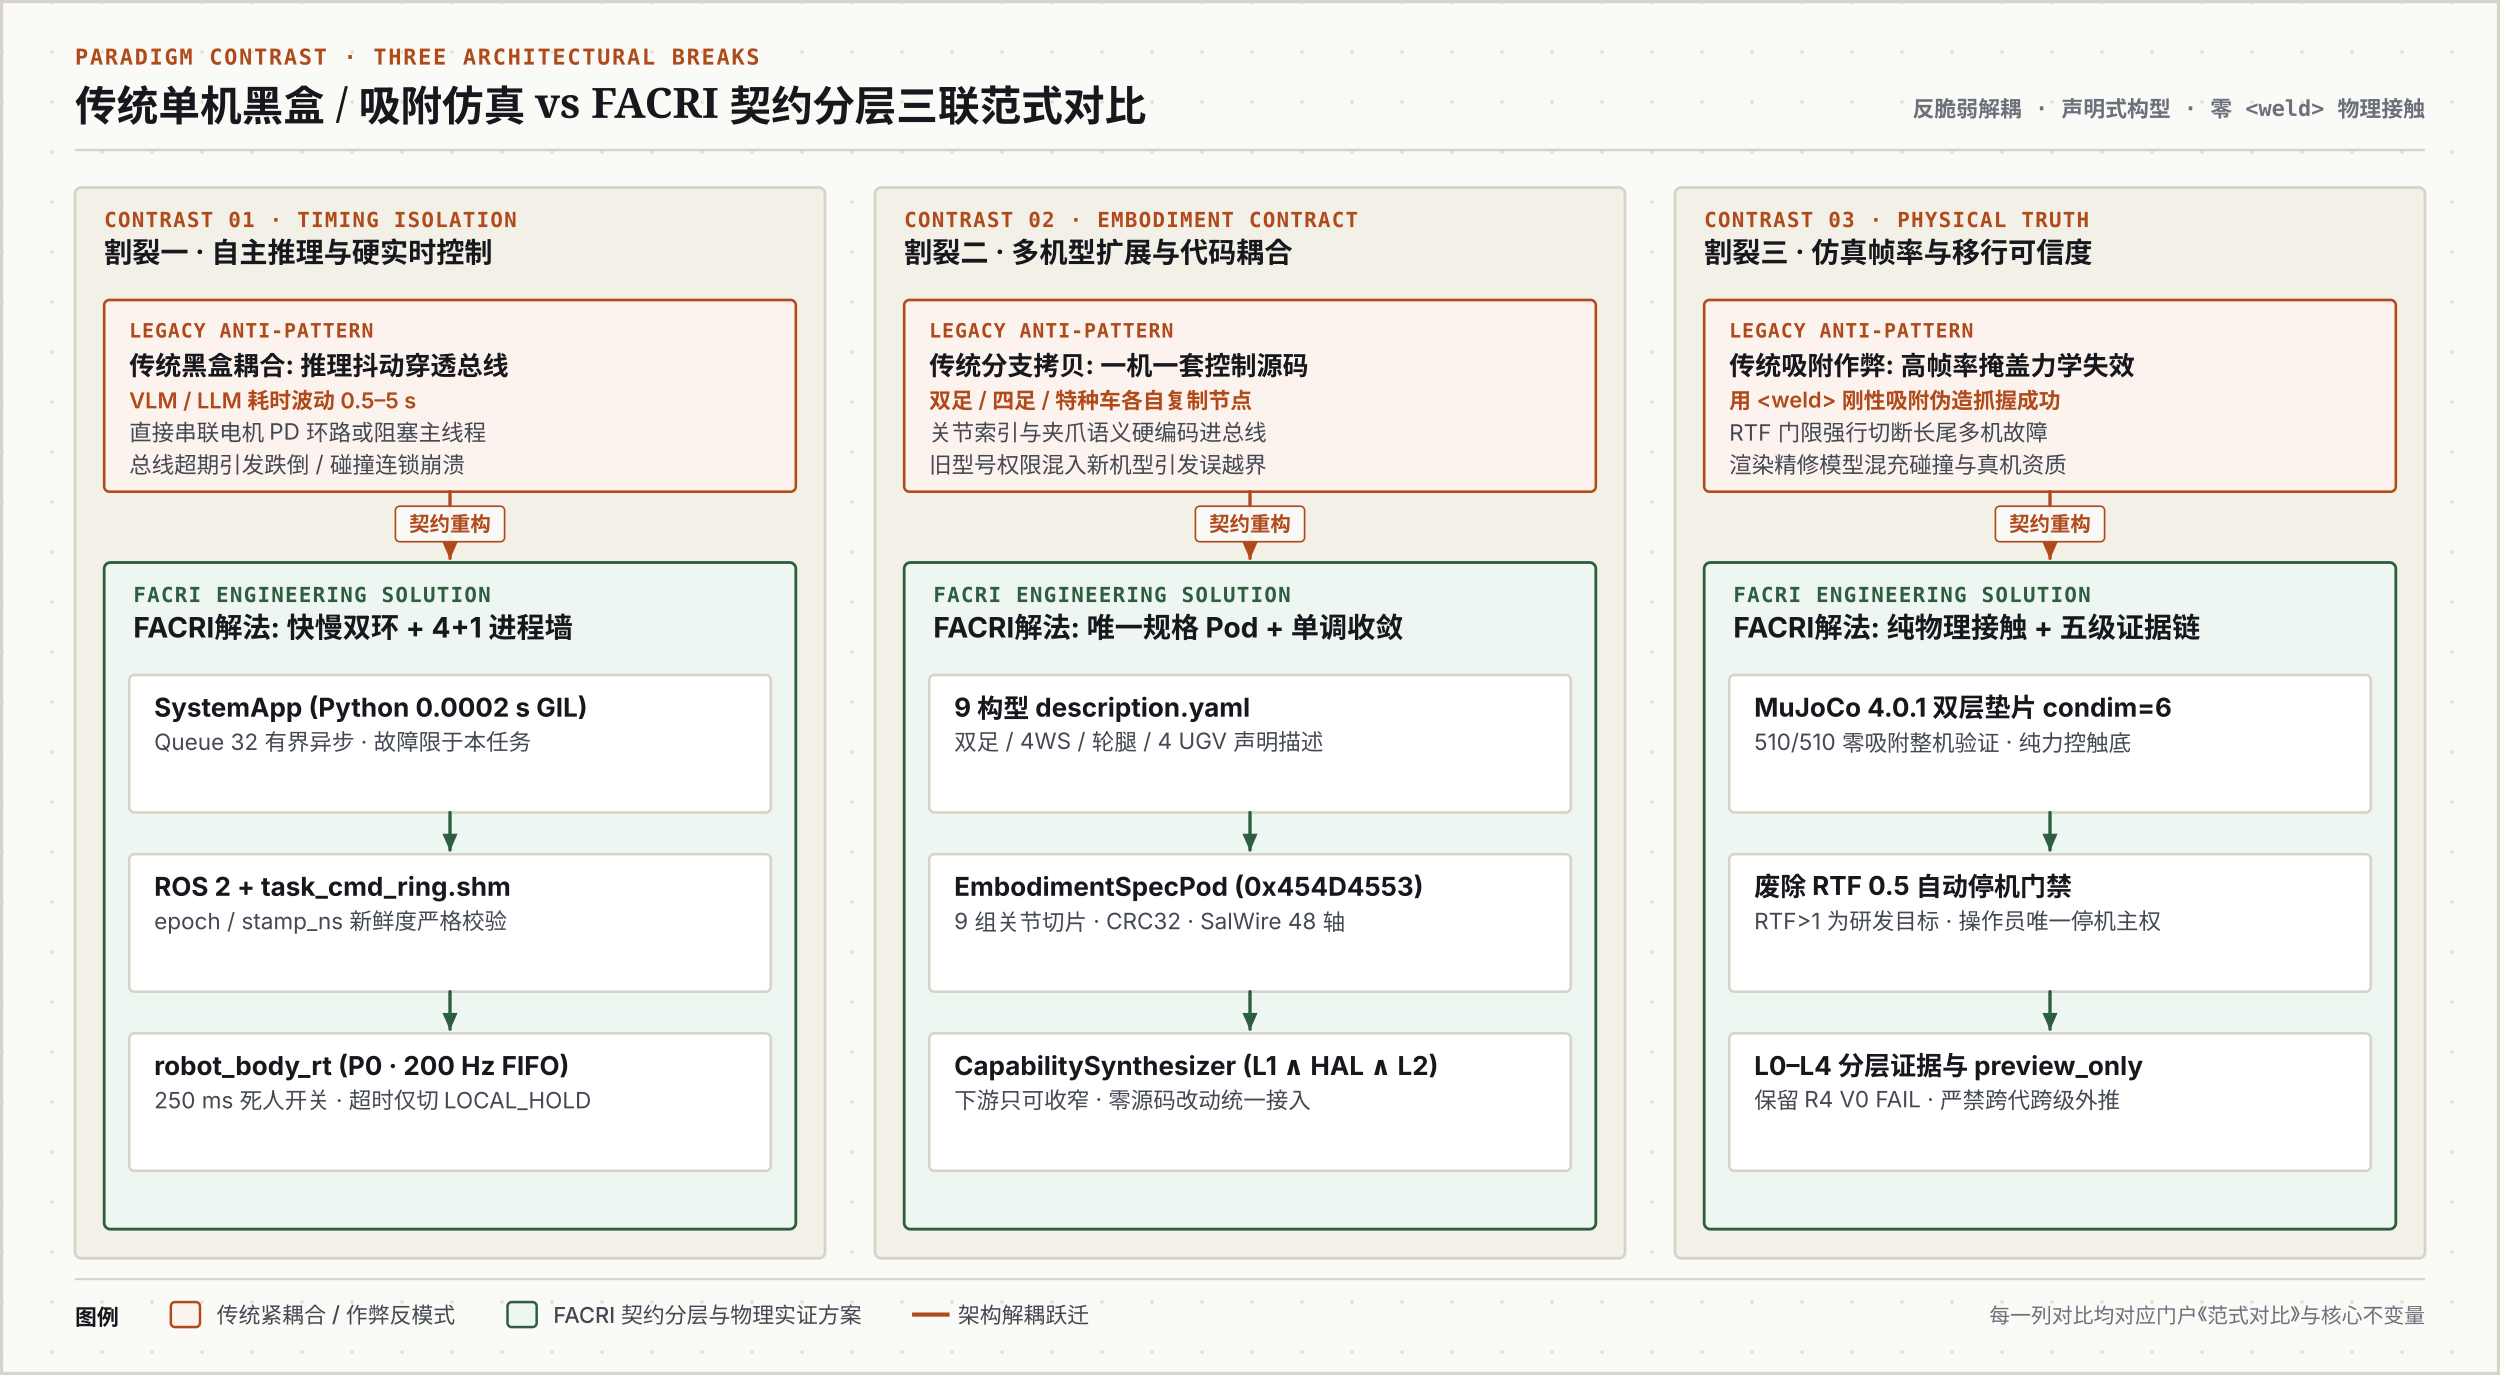
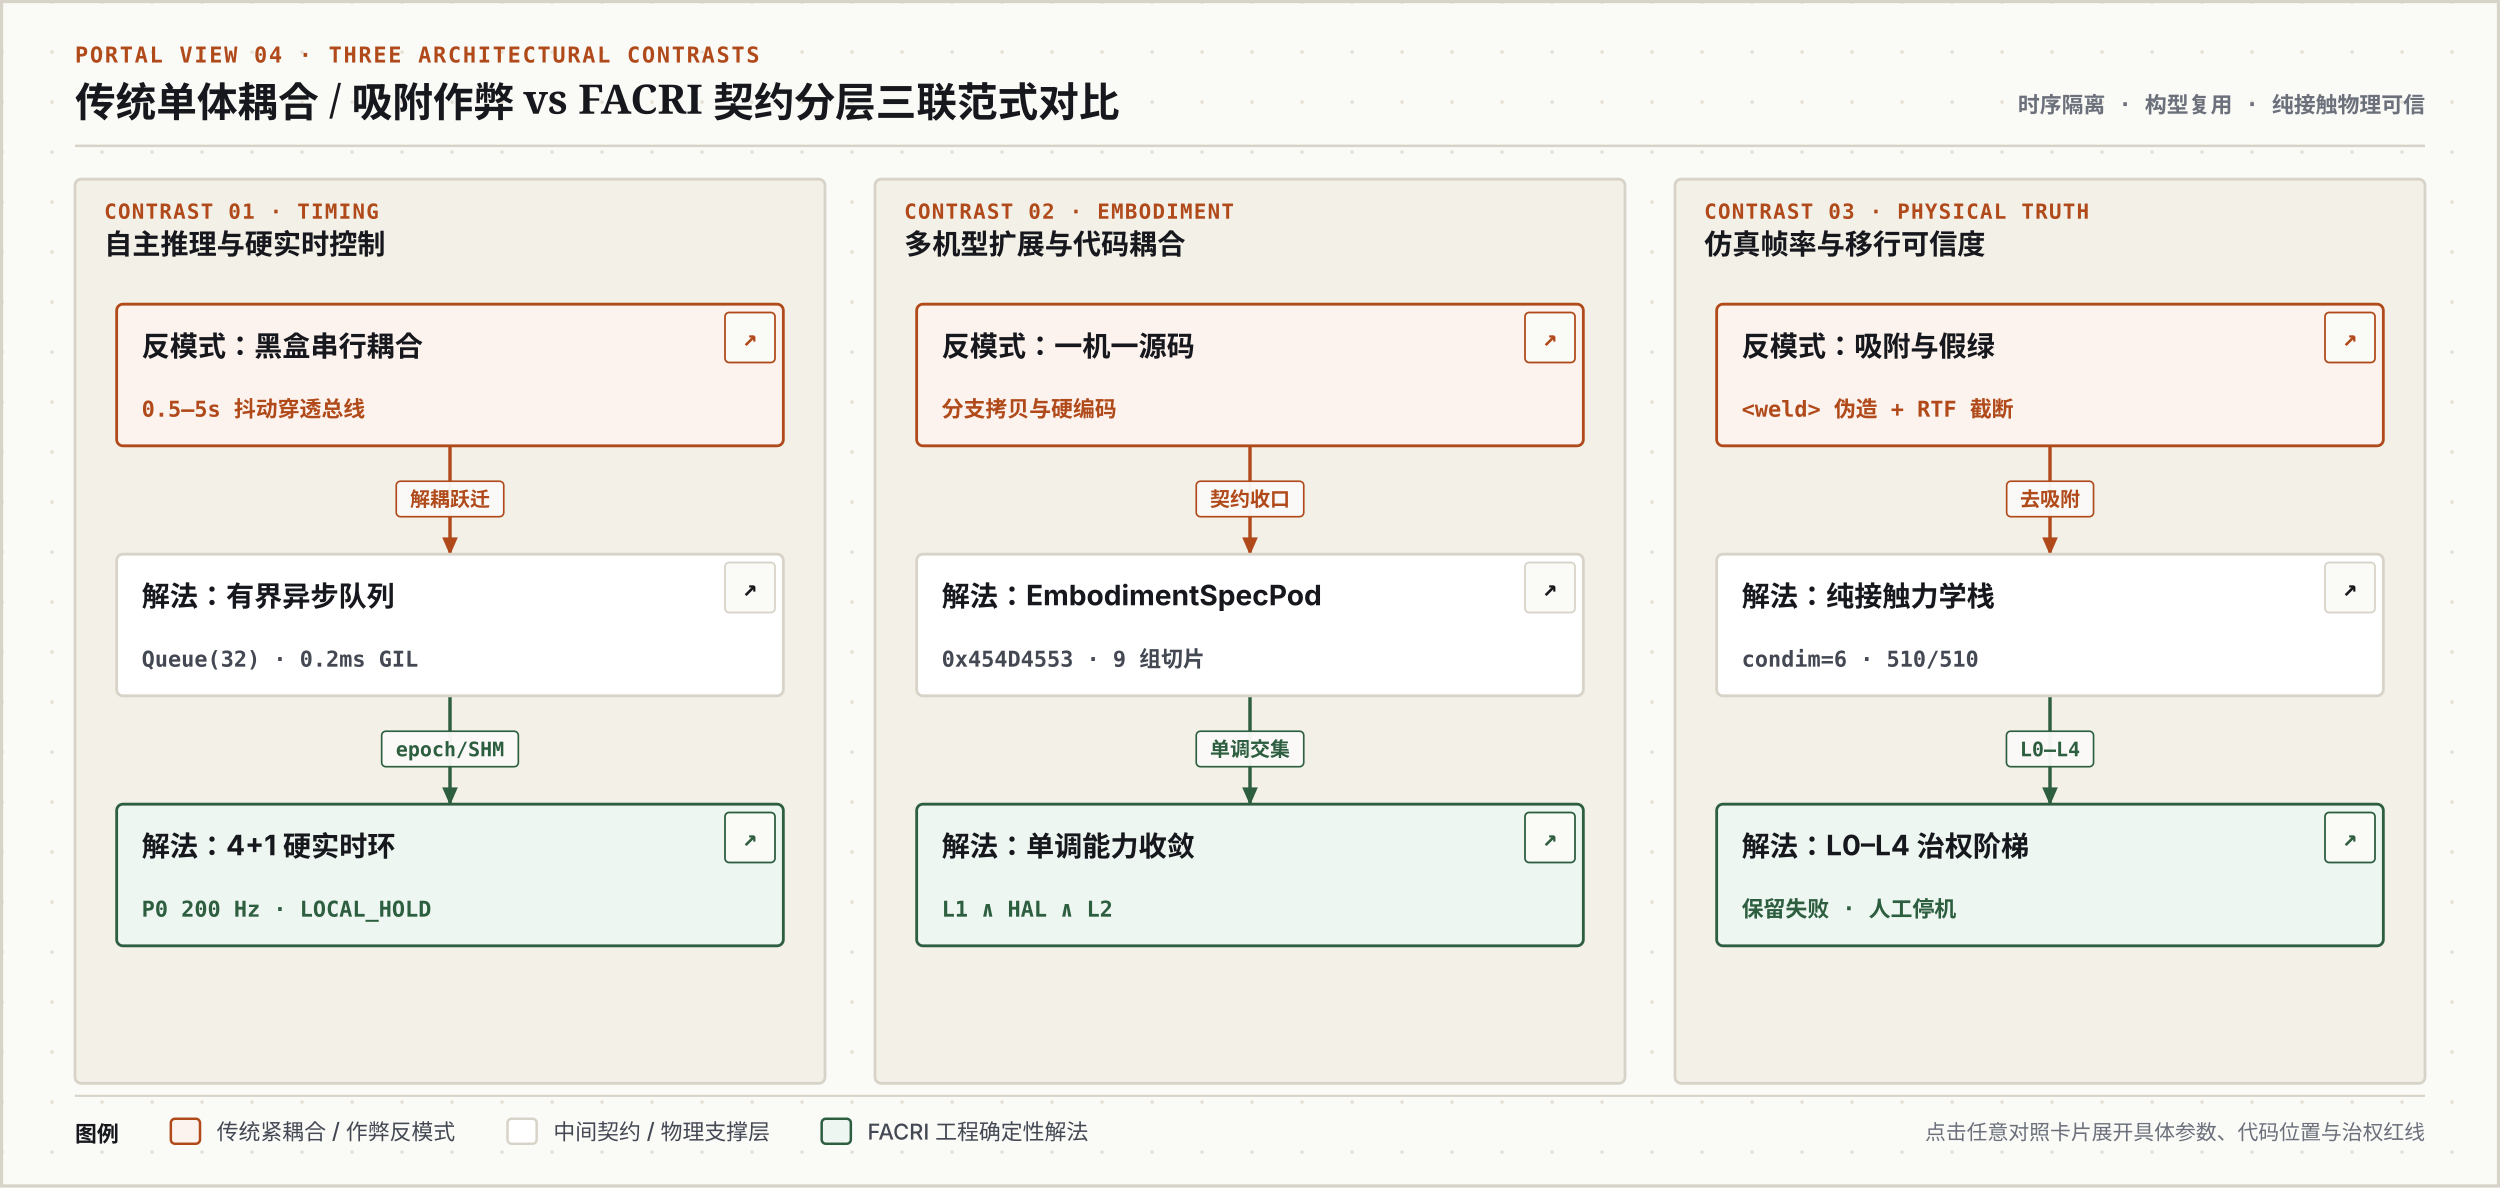
- <svg xmlns="http://www.w3.org/2000/svg" viewBox="0 0 1200 660" width="1200" height="660" role="img" aria-labelledby="diagram-title diagram-desc">
+ <svg xmlns="http://www.w3.org/2000/svg" class="interactive-arch-svg" data-diagram-id="portal-paradigm-contrast" viewBox="0 0 1200 570" width="1200" height="570" role="group" aria-labelledby="portal-paradigm-contrast-title" aria-describedby="portal-paradigm-contrast-desc">
  <defs>
-     <pattern id="dot-grid" width="24" height="24" patternUnits="userSpaceOnUse">
+     <pattern id="portal-paradigm-contrast-dot-grid" width="24" height="24" patternUnits="userSpaceOnUse">
      <circle cx="1" cy="1" r="0.9" fill="#E6E1D6" />
    </pattern>
-     <marker id="arrow-ink" viewBox="0 0 10 10" refX="8.5" refY="5" markerWidth="6.5" markerHeight="6.5" orient="auto-start-reverse">
+     <marker id="portal-paradigm-contrast-arrow-ink" viewBox="0 0 10 10" refX="8.5" refY="5" markerWidth="6.5" markerHeight="6.5" orient="auto-start-reverse">
      <path d="M 1 1.5 L 9 5 L 1 8.5 z" fill="#16181D" />
    </marker>
-     <marker id="arrow-terracotta" viewBox="0 0 10 10" refX="8.5" refY="5" markerWidth="6.5" markerHeight="6.5" orient="auto-start-reverse">
+     <marker id="portal-paradigm-contrast-arrow-terracotta" viewBox="0 0 10 10" refX="8.5" refY="5" markerWidth="6.5" markerHeight="6.5" orient="auto-start-reverse">
      <path d="M 1 1.5 L 9 5 L 1 8.5 z" fill="#B04A1A" />
    </marker>
-     <marker id="arrow-forest" viewBox="0 0 10 10" refX="8.5" refY="5" markerWidth="6.5" markerHeight="6.5" orient="auto-start-reverse">
+     <marker id="portal-paradigm-contrast-arrow-forest" viewBox="0 0 10 10" refX="8.5" refY="5" markerWidth="6.5" markerHeight="6.5" orient="auto-start-reverse">
      <path d="M 1 1.5 L 9 5 L 1 8.5 z" fill="#2C5E3F" />
    </marker>
-     <marker id="arrow-slate" viewBox="0 0 10 10" refX="8.5" refY="5" markerWidth="6.5" markerHeight="6.5" orient="auto-start-reverse">
+     <marker id="portal-paradigm-contrast-arrow-slate" viewBox="0 0 10 10" refX="8.5" refY="5" markerWidth="6.5" markerHeight="6.5" orient="auto-start-reverse">
      <path d="M 1 1.5 L 9 5 L 1 8.5 z" fill="#1E4D8C" />
    </marker>
-     <marker id="arrow-ochre" viewBox="0 0 10 10" refX="8.5" refY="5" markerWidth="6.5" markerHeight="6.5" orient="auto-start-reverse">
+     <marker id="portal-paradigm-contrast-arrow-ochre" viewBox="0 0 10 10" refX="8.5" refY="5" markerWidth="6.5" markerHeight="6.5" orient="auto-start-reverse">
      <path d="M 1 1.5 L 9 5 L 1 8.5 z" fill="#8A5A19" />
    </marker>
-     <marker id="arrow-mute" viewBox="0 0 10 10" refX="8.5" refY="5" markerWidth="6.5" markerHeight="6.5" orient="auto-start-reverse">
+     <marker id="portal-paradigm-contrast-arrow-mute" viewBox="0 0 10 10" refX="8.5" refY="5" markerWidth="6.5" markerHeight="6.5" orient="auto-start-reverse">
      <path d="M 1 1.5 L 9 5 L 1 8.5 z" fill="#8C877C" />
    </marker>
  </defs>
-   <rect x="0" y="0" width="1200" height="660" fill="#FAFAF7" />
-   <rect x="0" y="0" width="1200" height="660" fill="url(#dot-grid)" />
-   <rect x="0.75" y="0.75" width="1198.5" height="658.5" fill="none" stroke="#D8D3C8" stroke-width="1.5" />
-   <rect x="36.0" y="90.0" width="360.0" height="514.0" rx="3.0" fill="#F3F0E8" stroke="#D8D3C8" stroke-width="1.35" />
-   <text x="50.0" y="109.0" font-family="&quot;JetBrains Mono&quot;, monospace" font-size="10.0" font-weight="700" fill="#B04A1A" letter-spacing="0.06em">CONTRAST 01 · TIMING ISOLATION</text>
-   <text x="50.0" y="126.0" font-family="&quot;Inter&quot;, &quot;PingFang SC&quot;, &quot;Noto Sans SC&quot;, sans-serif" font-size="13.5" font-weight="700" fill="#16181D">割裂一 · 自主推理与硬实时控制</text>
-   <rect x="50.0" y="270.0" width="332.0" height="320.0" rx="3.0" fill="#EEF6F1" stroke="#2C5E3F" stroke-width="1.35" />
-   <text x="64.0" y="289.0" font-family="&quot;JetBrains Mono&quot;, monospace" font-size="10.0" font-weight="700" fill="#2C5E3F" letter-spacing="0.06em">FACRI ENGINEERING SOLUTION</text>
-   <text x="64.0" y="306.0" font-family="&quot;Inter&quot;, &quot;PingFang SC&quot;, &quot;Noto Sans SC&quot;, sans-serif" font-size="13.5" font-weight="700" fill="#16181D">FACRI解法: 快慢双环 + 4+1 进程墙</text>
-   <rect x="420.0" y="90.0" width="360.0" height="514.0" rx="3.0" fill="#F3F0E8" stroke="#D8D3C8" stroke-width="1.35" />
-   <text x="434.0" y="109.0" font-family="&quot;JetBrains Mono&quot;, monospace" font-size="10.0" font-weight="700" fill="#B04A1A" letter-spacing="0.06em">CONTRAST 02 · EMBODIMENT CONTRACT</text>
-   <text x="434.0" y="126.0" font-family="&quot;Inter&quot;, &quot;PingFang SC&quot;, &quot;Noto Sans SC&quot;, sans-serif" font-size="13.5" font-weight="700" fill="#16181D">割裂二 · 多机型扩展与代码耦合</text>
-   <rect x="434.0" y="270.0" width="332.0" height="320.0" rx="3.0" fill="#EEF6F1" stroke="#2C5E3F" stroke-width="1.35" />
-   <text x="448.0" y="289.0" font-family="&quot;JetBrains Mono&quot;, monospace" font-size="10.0" font-weight="700" fill="#2C5E3F" letter-spacing="0.06em">FACRI ENGINEERING SOLUTION</text>
-   <text x="448.0" y="306.0" font-family="&quot;Inter&quot;, &quot;PingFang SC&quot;, &quot;Noto Sans SC&quot;, sans-serif" font-size="13.5" font-weight="700" fill="#16181D">FACRI解法: 唯一规格 Pod + 单调收敛</text>
-   <rect x="804.0" y="90.0" width="360.0" height="514.0" rx="3.0" fill="#F3F0E8" stroke="#D8D3C8" stroke-width="1.35" />
-   <text x="818.0" y="109.0" font-family="&quot;JetBrains Mono&quot;, monospace" font-size="10.0" font-weight="700" fill="#B04A1A" letter-spacing="0.06em">CONTRAST 03 · PHYSICAL TRUTH</text>
-   <text x="818.0" y="126.0" font-family="&quot;Inter&quot;, &quot;PingFang SC&quot;, &quot;Noto Sans SC&quot;, sans-serif" font-size="13.5" font-weight="700" fill="#16181D">割裂三 · 仿真帧率与移行可信度</text>
-   <rect x="818.0" y="270.0" width="332.0" height="320.0" rx="3.0" fill="#EEF6F1" stroke="#2C5E3F" stroke-width="1.35" />
-   <text x="832.0" y="289.0" font-family="&quot;JetBrains Mono&quot;, monospace" font-size="10.0" font-weight="700" fill="#2C5E3F" letter-spacing="0.06em">FACRI ENGINEERING SOLUTION</text>
-   <text x="832.0" y="306.0" font-family="&quot;Inter&quot;, &quot;PingFang SC&quot;, &quot;Noto Sans SC&quot;, sans-serif" font-size="13.5" font-weight="700" fill="#16181D">FACRI解法: 纯物理接触 + 五级证据链</text>
-   <rect x="50.0" y="144.0" width="332.0" height="92.0" rx="2.5" fill="#FDF3EE" stroke="#B04A1A" stroke-width="1.25" />
-   <text x="62.0" y="162.0" font-family="&quot;JetBrains Mono&quot;, monospace" font-size="9.5" font-weight="700" fill="#B04A1A" letter-spacing="0.05em">LEGACY ANTI-PATTERN</text>
-   <text x="62.0" y="180.0" font-family="&quot;Inter&quot;, &quot;PingFang SC&quot;, &quot;Noto Sans SC&quot;, sans-serif" font-size="12.5" font-weight="700" fill="#16181D">传统黑盒耦合: 推理抖动穿透总线</text>
-   <text x="62.0" y="196.0" font-family="&quot;Inter&quot;, &quot;PingFang SC&quot;, &quot;Noto Sans SC&quot;, sans-serif" font-size="10.5" font-weight="600" fill="#B04A1A">VLM / LLM 耗时波动 0.5–5 s</text>
-   <text x="62.0" y="211.5" font-family="&quot;Inter&quot;, &quot;PingFang SC&quot;, &quot;Noto Sans SC&quot;, sans-serif" font-size="10.8" font-weight="400" fill="#434853">直接串联电机 PD 环路或阻塞主线程</text>
-   <text x="62.0" y="227.0" font-family="&quot;Inter&quot;, &quot;PingFang SC&quot;, &quot;Noto Sans SC&quot;, sans-serif" font-size="10.8" font-weight="400" fill="#434853">总线超期引发跌倒 / 碰撞连锁崩溃</text>
-   <rect x="62.0" y="324.0" width="308.0" height="66.0" rx="2.5" fill="#FFFFFF" stroke="#D8D3C8" stroke-width="1.25" />
-   <text x="74.0" y="344.0" font-family="&quot;Inter&quot;, &quot;PingFang SC&quot;, &quot;Noto Sans SC&quot;, sans-serif" font-size="12.5" font-weight="700" fill="#16181D">SystemApp (Python 0.0002 s GIL)</text>
-   <text x="74.0" y="360.0" font-family="&quot;Inter&quot;, &quot;PingFang SC&quot;, &quot;Noto Sans SC&quot;, sans-serif" font-size="10.8" font-weight="400" fill="#434853">Queue 32 有界异步 · 故障限于本任务</text>
-   <rect x="62.0" y="410.0" width="308.0" height="66.0" rx="2.5" fill="#FFFFFF" stroke="#D8D3C8" stroke-width="1.25" />
-   <text x="74.0" y="430.0" font-family="&quot;Inter&quot;, &quot;PingFang SC&quot;, &quot;Noto Sans SC&quot;, sans-serif" font-size="12.5" font-weight="700" fill="#16181D">ROS 2 + task_cmd_ring.shm</text>
-   <text x="74.0" y="446.0" font-family="&quot;Inter&quot;, &quot;PingFang SC&quot;, &quot;Noto Sans SC&quot;, sans-serif" font-size="10.8" font-weight="400" fill="#434853">epoch / stamp_ns 新鲜度严格校验</text>
-   <rect x="62.0" y="496.0" width="308.0" height="66.0" rx="2.5" fill="#FFFFFF" stroke="#D8D3C8" stroke-width="1.25" />
-   <text x="74.0" y="516.0" font-family="&quot;Inter&quot;, &quot;PingFang SC&quot;, &quot;Noto Sans SC&quot;, sans-serif" font-size="12.5" font-weight="700" fill="#16181D">robot_body_rt (P0 · 200 Hz FIFO)</text>
-   <text x="74.0" y="532.0" font-family="&quot;Inter&quot;, &quot;PingFang SC&quot;, &quot;Noto Sans SC&quot;, sans-serif" font-size="10.8" font-weight="400" fill="#434853">250 ms 死人开关 · 超时仅切 LOCAL_HOLD</text>
-   <rect x="434.0" y="144.0" width="332.0" height="92.0" rx="2.5" fill="#FDF3EE" stroke="#B04A1A" stroke-width="1.25" />
-   <text x="446.0" y="162.0" font-family="&quot;JetBrains Mono&quot;, monospace" font-size="9.5" font-weight="700" fill="#B04A1A" letter-spacing="0.05em">LEGACY ANTI-PATTERN</text>
-   <text x="446.0" y="180.0" font-family="&quot;Inter&quot;, &quot;PingFang SC&quot;, &quot;Noto Sans SC&quot;, sans-serif" font-size="12.5" font-weight="700" fill="#16181D">传统分支拷贝: 一机一套控制源码</text>
-   <text x="446.0" y="196.0" font-family="&quot;Inter&quot;, &quot;PingFang SC&quot;, &quot;Noto Sans SC&quot;, sans-serif" font-size="10.5" font-weight="600" fill="#B04A1A">双足 / 四足 / 特种车各自复制节点</text>
-   <text x="446.0" y="211.5" font-family="&quot;Inter&quot;, &quot;PingFang SC&quot;, &quot;Noto Sans SC&quot;, sans-serif" font-size="10.8" font-weight="400" fill="#434853">关节索引与夹爪语义硬编码进总线</text>
-   <text x="446.0" y="227.0" font-family="&quot;Inter&quot;, &quot;PingFang SC&quot;, &quot;Noto Sans SC&quot;, sans-serif" font-size="10.8" font-weight="400" fill="#434853">旧型号权限混入新机型引发误越界</text>
-   <rect x="446.0" y="324.0" width="308.0" height="66.0" rx="2.5" fill="#FFFFFF" stroke="#D8D3C8" stroke-width="1.25" />
-   <text x="458.0" y="344.0" font-family="&quot;Inter&quot;, &quot;PingFang SC&quot;, &quot;Noto Sans SC&quot;, sans-serif" font-size="12.5" font-weight="700" fill="#16181D">9 构型 description.yaml</text>
-   <text x="458.0" y="360.0" font-family="&quot;Inter&quot;, &quot;PingFang SC&quot;, &quot;Noto Sans SC&quot;, sans-serif" font-size="10.8" font-weight="400" fill="#434853">双足 / 4WS / 轮腿 / 4 UGV 声明描述</text>
-   <rect x="446.0" y="410.0" width="308.0" height="66.0" rx="2.5" fill="#FFFFFF" stroke="#D8D3C8" stroke-width="1.25" />
-   <text x="458.0" y="430.0" font-family="&quot;Inter&quot;, &quot;PingFang SC&quot;, &quot;Noto Sans SC&quot;, sans-serif" font-size="12.5" font-weight="700" fill="#16181D">EmbodimentSpecPod (0x454D4553)</text>
-   <text x="458.0" y="446.0" font-family="&quot;Inter&quot;, &quot;PingFang SC&quot;, &quot;Noto Sans SC&quot;, sans-serif" font-size="10.8" font-weight="400" fill="#434853">9 组关节切片 · CRC32 · SalWire 48 轴</text>
-   <rect x="446.0" y="496.0" width="308.0" height="66.0" rx="2.5" fill="#FFFFFF" stroke="#D8D3C8" stroke-width="1.25" />
-   <text x="458.0" y="516.0" font-family="&quot;Inter&quot;, &quot;PingFang SC&quot;, &quot;Noto Sans SC&quot;, sans-serif" font-size="12.5" font-weight="700" fill="#16181D">CapabilitySynthesizer (L1 ∧ HAL ∧ L2)</text>
-   <text x="458.0" y="532.0" font-family="&quot;Inter&quot;, &quot;PingFang SC&quot;, &quot;Noto Sans SC&quot;, sans-serif" font-size="10.8" font-weight="400" fill="#434853">下游只可收窄 · 零源码改动统一接入</text>
-   <rect x="818.0" y="144.0" width="332.0" height="92.0" rx="2.5" fill="#FDF3EE" stroke="#B04A1A" stroke-width="1.25" />
-   <text x="830.0" y="162.0" font-family="&quot;JetBrains Mono&quot;, monospace" font-size="9.5" font-weight="700" fill="#B04A1A" letter-spacing="0.05em">LEGACY ANTI-PATTERN</text>
-   <text x="830.0" y="180.0" font-family="&quot;Inter&quot;, &quot;PingFang SC&quot;, &quot;Noto Sans SC&quot;, sans-serif" font-size="12.5" font-weight="700" fill="#16181D">传统吸附作弊: 高帧率掩盖力学失效</text>
-   <text x="830.0" y="196.0" font-family="&quot;Inter&quot;, &quot;PingFang SC&quot;, &quot;Noto Sans SC&quot;, sans-serif" font-size="10.5" font-weight="600" fill="#B04A1A">用 &lt;weld&gt; 刚性吸附伪造抓握成功</text>
-   <text x="830.0" y="211.5" font-family="&quot;Inter&quot;, &quot;PingFang SC&quot;, &quot;Noto Sans SC&quot;, sans-serif" font-size="10.8" font-weight="400" fill="#434853">RTF 门限强行切断长尾多机故障</text>
-   <text x="830.0" y="227.0" font-family="&quot;Inter&quot;, &quot;PingFang SC&quot;, &quot;Noto Sans SC&quot;, sans-serif" font-size="10.8" font-weight="400" fill="#434853">渲染精修模型混充碰撞与真机资质</text>
-   <rect x="830.0" y="324.0" width="308.0" height="66.0" rx="2.5" fill="#FFFFFF" stroke="#D8D3C8" stroke-width="1.25" />
-   <text x="842.0" y="344.0" font-family="&quot;Inter&quot;, &quot;PingFang SC&quot;, &quot;Noto Sans SC&quot;, sans-serif" font-size="12.5" font-weight="700" fill="#16181D">MuJoCo 4.0.1 双层垫片 condim=6</text>
-   <text x="842.0" y="360.0" font-family="&quot;Inter&quot;, &quot;PingFang SC&quot;, &quot;Noto Sans SC&quot;, sans-serif" font-size="10.8" font-weight="400" fill="#434853">510/510 零吸附整机验证 · 纯力控触底</text>
-   <rect x="830.0" y="410.0" width="308.0" height="66.0" rx="2.5" fill="#FFFFFF" stroke="#D8D3C8" stroke-width="1.25" />
-   <text x="842.0" y="430.0" font-family="&quot;Inter&quot;, &quot;PingFang SC&quot;, &quot;Noto Sans SC&quot;, sans-serif" font-size="12.5" font-weight="700" fill="#16181D">废除 RTF 0.5 自动停机门禁</text>
-   <text x="842.0" y="446.0" font-family="&quot;Inter&quot;, &quot;PingFang SC&quot;, &quot;Noto Sans SC&quot;, sans-serif" font-size="10.8" font-weight="400" fill="#434853">RTF&gt;1 为研发目标 · 操作员唯一停机主权</text>
-   <rect x="830.0" y="496.0" width="308.0" height="66.0" rx="2.5" fill="#FFFFFF" stroke="#D8D3C8" stroke-width="1.25" />
-   <text x="842.0" y="516.0" font-family="&quot;Inter&quot;, &quot;PingFang SC&quot;, &quot;Noto Sans SC&quot;, sans-serif" font-size="12.5" font-weight="700" fill="#16181D">L0–L4 分层证据与 preview_only</text>
-   <text x="842.0" y="532.0" font-family="&quot;Inter&quot;, &quot;PingFang SC&quot;, &quot;Noto Sans SC&quot;, sans-serif" font-size="10.8" font-weight="400" fill="#434853">保留 R4 V0 FAIL · 严禁跨代跨级外推</text>
-   <path d="M 216.0 236.0 L 216.0 268.0" fill="none" stroke="#B04A1A" stroke-width="1.60" stroke-linejoin="round" stroke-linecap="round" marker-end="url(#arrow-terracotta)" />
-   <path d="M 216.0 390.0 L 216.0 408.0" fill="none" stroke="#2C5E3F" stroke-width="1.60" stroke-linejoin="round" stroke-linecap="round" marker-end="url(#arrow-forest)" />
-   <path d="M 216.0 476.0 L 216.0 494.0" fill="none" stroke="#2C5E3F" stroke-width="1.60" stroke-linejoin="round" stroke-linecap="round" marker-end="url(#arrow-forest)" />
-   <path d="M 600.0 236.0 L 600.0 268.0" fill="none" stroke="#B04A1A" stroke-width="1.60" stroke-linejoin="round" stroke-linecap="round" marker-end="url(#arrow-terracotta)" />
-   <path d="M 600.0 390.0 L 600.0 408.0" fill="none" stroke="#2C5E3F" stroke-width="1.60" stroke-linejoin="round" stroke-linecap="round" marker-end="url(#arrow-forest)" />
-   <path d="M 600.0 476.0 L 600.0 494.0" fill="none" stroke="#2C5E3F" stroke-width="1.60" stroke-linejoin="round" stroke-linecap="round" marker-end="url(#arrow-forest)" />
-   <path d="M 984.0 236.0 L 984.0 268.0" fill="none" stroke="#B04A1A" stroke-width="1.60" stroke-linejoin="round" stroke-linecap="round" marker-end="url(#arrow-terracotta)" />
-   <path d="M 984.0 390.0 L 984.0 408.0" fill="none" stroke="#2C5E3F" stroke-width="1.60" stroke-linejoin="round" stroke-linecap="round" marker-end="url(#arrow-forest)" />
-   <path d="M 984.0 476.0 L 984.0 494.0" fill="none" stroke="#2C5E3F" stroke-width="1.60" stroke-linejoin="round" stroke-linecap="round" marker-end="url(#arrow-forest)" />
-   <rect x="189.8" y="243.0" width="52.4" height="17.0" rx="2.0" fill="#FAFAF7" stroke="#B04A1A" stroke-width="0.80" fill-opacity="0.95" />
-   <text x="216.0" y="255.0" font-family="&quot;JetBrains Mono&quot;, monospace" font-size="9.8" font-weight="600" fill="#B04A1A" text-anchor="middle">契约重构</text>
-   <rect x="573.8" y="243.0" width="52.4" height="17.0" rx="2.0" fill="#FAFAF7" stroke="#B04A1A" stroke-width="0.80" fill-opacity="0.95" />
-   <text x="600.0" y="255.0" font-family="&quot;JetBrains Mono&quot;, monospace" font-size="9.8" font-weight="600" fill="#B04A1A" text-anchor="middle">契约重构</text>
-   <rect x="957.8" y="243.0" width="52.4" height="17.0" rx="2.0" fill="#FAFAF7" stroke="#B04A1A" stroke-width="0.80" fill-opacity="0.95" />
-   <text x="984.0" y="255.0" font-family="&quot;JetBrains Mono&quot;, monospace" font-size="9.8" font-weight="600" fill="#B04A1A" text-anchor="middle">契约重构</text>
-   <line x1="36.0" y1="614.0" x2="1164.0" y2="614.0" stroke="#D8D3C8" stroke-width="1.00" />
-   <text x="36.0" y="636.0" font-family="&quot;JetBrains Mono&quot;, monospace" font-size="10.5" font-weight="700" fill="#16181D">图例</text>
-   <rect x="82.0" y="625.0" width="14.0" height="12.0" rx="2.0" fill="#FDF3EE" stroke="#B04A1A" stroke-width="1.20" />
-   <text x="104.0" y="635.0" font-family="&quot;Inter&quot;, &quot;PingFang SC&quot;, &quot;Noto Sans SC&quot;, sans-serif" font-size="10.5" font-weight="500" fill="#434853">传统紧耦合 / 作弊反模式</text>
-   <rect x="243.6" y="625.0" width="14.0" height="12.0" rx="2.0" fill="#EEF6F1" stroke="#2C5E3F" stroke-width="1.20" />
-   <text x="265.6" y="635.0" font-family="&quot;Inter&quot;, &quot;PingFang SC&quot;, &quot;Noto Sans SC&quot;, sans-serif" font-size="10.5" font-weight="500" fill="#434853">FACRI 契约分层与物理实证方案</text>
-   <line x1="437.8" y1="631.0" x2="455.8" y2="631.0" stroke="#B04A1A" stroke-width="2.00" />
-   <text x="459.8" y="635.0" font-family="&quot;Inter&quot;, &quot;PingFang SC&quot;, &quot;Noto Sans SC&quot;, sans-serif" font-size="10.5" font-weight="500" fill="#434853">架构解耦跃迁</text>
-   <text x="1164.0" y="635.0" font-family="&quot;JetBrains Mono&quot;, monospace" font-size="10.0" font-weight="500" fill="#6B707B" text-anchor="end">每一列对比均对应门户《范式对比》与核心不变量</text>
-   <text x="36.0" y="31.0" font-family="&quot;JetBrains Mono&quot;, monospace" font-size="10.5" font-weight="700" fill="#B04A1A" letter-spacing="0.08em">PARADIGM CONTRAST · THREE ARCHITECTURAL BREAKS</text>
-   <text x="36.0" y="58.0" font-family="&quot;Noto Serif SC&quot;, &quot;Source Han Serif SC&quot;, Georgia, serif" font-size="20.0" font-weight="700" fill="#16181D">传统单机黑盒 / 吸附仿真 vs FACRI 契约分层三联范式对比</text>
-   <text x="1164.0" y="56.0" font-family="&quot;JetBrains Mono&quot;, monospace" font-size="10.5" font-weight="600" fill="#6B707B" text-anchor="end">反脆弱解耦 · 声明式构型 · 零 &lt;weld&gt; 物理接触</text>
-   <line x1="36.0" y1="72.0" x2="1164.0" y2="72.0" stroke="#D8D3C8" stroke-width="1.20" />
+   <rect x="0" y="0" width="1200" height="570" fill="#FAFAF7" />
+   <rect x="0" y="0" width="1200" height="570" fill="url(#portal-paradigm-contrast-dot-grid)" />
+   <rect x="0.75" y="0.75" width="1198.5" height="568.5" fill="none" stroke="#D8D3C8" stroke-width="1.5" />
+   <rect x="36.0" y="86.0" width="360.0" height="434.0" rx="3.0" fill="#F3F0E8" stroke="#D8D3C8" stroke-width="1.35" />
+   <text x="50.0" y="105.0" font-family="&quot;JetBrains Mono&quot;, monospace" font-size="10.0" font-weight="700" fill="#B04A1A" letter-spacing="0.06em">CONTRAST 01 · TIMING</text>
+   <text x="50.0" y="122.0" font-family="&quot;Inter&quot;, &quot;PingFang SC&quot;, &quot;Noto Sans SC&quot;, sans-serif" font-size="13.5" font-weight="700" fill="#16181D">自主推理与硬实时控制</text>
+   <rect x="420.0" y="86.0" width="360.0" height="434.0" rx="3.0" fill="#F3F0E8" stroke="#D8D3C8" stroke-width="1.35" />
+   <text x="434.0" y="105.0" font-family="&quot;JetBrains Mono&quot;, monospace" font-size="10.0" font-weight="700" fill="#B04A1A" letter-spacing="0.06em">CONTRAST 02 · EMBODIMENT</text>
+   <text x="434.0" y="122.0" font-family="&quot;Inter&quot;, &quot;PingFang SC&quot;, &quot;Noto Sans SC&quot;, sans-serif" font-size="13.5" font-weight="700" fill="#16181D">多机型扩展与代码耦合</text>
+   <rect x="804.0" y="86.0" width="360.0" height="434.0" rx="3.0" fill="#F3F0E8" stroke="#D8D3C8" stroke-width="1.35" />
+   <text x="818.0" y="105.0" font-family="&quot;JetBrains Mono&quot;, monospace" font-size="10.0" font-weight="700" fill="#B04A1A" letter-spacing="0.06em">CONTRAST 03 · PHYSICAL TRUTH</text>
+   <text x="818.0" y="122.0" font-family="&quot;Inter&quot;, &quot;PingFang SC&quot;, &quot;Noto Sans SC&quot;, sans-serif" font-size="13.5" font-weight="700" fill="#16181D">仿真帧率与移行可信度</text>
+   <g class="arch-edge" data-from="anti_llm" data-to="sol_queue" data-flow="timing">
+     <path d="M 216.0 214.0 L 216.0 266.0" fill="none" stroke="#B04A1A" stroke-width="1.65" stroke-linejoin="round" stroke-linecap="round" marker-end="url(#portal-paradigm-contrast-arrow-terracotta)" />
+     <rect x="190.2" y="231.0" width="51.6" height="17.0" rx="2.0" fill="#FAFAF7" fill-opacity="0.96" stroke="#B04A1A" stroke-width="0.8" />
+     <text x="216.0" y="243.0" font-family="&quot;JetBrains Mono&quot;, monospace" font-size="9.6" font-weight="600" fill="#B04A1A" text-anchor="middle">解耦跃迁</text>
+   </g>
+   <g class="arch-edge" data-from="sol_queue" data-to="sol_p0" data-flow="timing">
+     <path d="M 216.0 334.0 L 216.0 386.0" fill="none" stroke="#2C5E3F" stroke-width="1.65" stroke-linejoin="round" stroke-linecap="round" marker-end="url(#portal-paradigm-contrast-arrow-forest)" />
+     <rect x="183.2" y="351.0" width="65.6" height="17.0" rx="2.0" fill="#FAFAF7" fill-opacity="0.96" stroke="#2C5E3F" stroke-width="0.8" />
+     <text x="216.0" y="363.0" font-family="&quot;JetBrains Mono&quot;, monospace" font-size="9.6" font-weight="600" fill="#2C5E3F" text-anchor="middle">epoch/SHM</text>
+   </g>
+   <g class="arch-edge" data-from="anti_branch" data-to="sol_pod" data-flow="embodiment">
+     <path d="M 600.0 214.0 L 600.0 266.0" fill="none" stroke="#B04A1A" stroke-width="1.65" stroke-linejoin="round" stroke-linecap="round" marker-end="url(#portal-paradigm-contrast-arrow-terracotta)" />
+     <rect x="574.2" y="231.0" width="51.6" height="17.0" rx="2.0" fill="#FAFAF7" fill-opacity="0.96" stroke="#B04A1A" stroke-width="0.8" />
+     <text x="600.0" y="243.0" font-family="&quot;JetBrains Mono&quot;, monospace" font-size="9.6" font-weight="600" fill="#B04A1A" text-anchor="middle">契约收口</text>
+   </g>
+   <g class="arch-edge" data-from="sol_pod" data-to="sol_synth" data-flow="embodiment">
+     <path d="M 600.0 334.0 L 600.0 386.0" fill="none" stroke="#2C5E3F" stroke-width="1.65" stroke-linejoin="round" stroke-linecap="round" marker-end="url(#portal-paradigm-contrast-arrow-forest)" />
+     <rect x="574.2" y="351.0" width="51.6" height="17.0" rx="2.0" fill="#FAFAF7" fill-opacity="0.96" stroke="#2C5E3F" stroke-width="0.8" />
+     <text x="600.0" y="363.0" font-family="&quot;JetBrains Mono&quot;, monospace" font-size="9.6" font-weight="600" fill="#2C5E3F" text-anchor="middle">单调交集</text>
+   </g>
+   <g class="arch-edge" data-from="anti_weld" data-to="sol_contact" data-flow="truth">
+     <path d="M 984.0 214.0 L 984.0 266.0" fill="none" stroke="#B04A1A" stroke-width="1.65" stroke-linejoin="round" stroke-linecap="round" marker-end="url(#portal-paradigm-contrast-arrow-terracotta)" />
+     <rect x="963.2" y="231.0" width="41.7" height="17.0" rx="2.0" fill="#FAFAF7" fill-opacity="0.96" stroke="#B04A1A" stroke-width="0.8" />
+     <text x="984.0" y="243.0" font-family="&quot;JetBrains Mono&quot;, monospace" font-size="9.6" font-weight="600" fill="#B04A1A" text-anchor="middle">去吸附</text>
+   </g>
+   <g class="arch-edge" data-from="sol_contact" data-to="sol_ladder" data-flow="truth">
+     <path d="M 984.0 334.0 L 984.0 386.0" fill="none" stroke="#2C5E3F" stroke-width="1.65" stroke-linejoin="round" stroke-linecap="round" marker-end="url(#portal-paradigm-contrast-arrow-forest)" />
+     <rect x="963.1" y="351.0" width="41.8" height="17.0" rx="2.0" fill="#FAFAF7" fill-opacity="0.96" stroke="#2C5E3F" stroke-width="0.8" />
+     <text x="984.0" y="363.0" font-family="&quot;JetBrains Mono&quot;, monospace" font-size="9.6" font-weight="600" fill="#2C5E3F" text-anchor="middle">L0–L4</text>
+   </g>
+   <g class="arch-node-card" data-node-id="anti_llm">
+     <g class="arch-node" role="button" tabindex="0" data-node-id="anti_llm" data-flows="all,timing" aria-expanded="false" aria-label="反模式：黑盒串行耦合（0.5–5s 抖动穿透总线）">
+       <rect class="arch-node-box" x="56.0" y="146.0" width="320.0" height="68.0" rx="3.0" fill="#FDF3EE" stroke="#B04A1A" stroke-width="1.35" />
+       <text class="arch-node-title" x="68.0" y="171.0" font-family="&quot;Inter&quot;, &quot;PingFang SC&quot;, &quot;Noto Sans SC&quot;, sans-serif" font-size="13.5" font-weight="700" fill="#16181D">反模式：黑盒串行耦合</text>
+       <text class="arch-node-role" x="68.0" y="200.0" font-family="&quot;JetBrains Mono&quot;, monospace" font-size="10.5" font-weight="600" fill="#B04A1A">0.5–5s 抖动穿透总线</text>
+     </g>
+     <a class="arch-node-jump" href="handbook://architecture/overview.html" aria-label="前往「反模式：黑盒串行耦合」对应章节">
+       <rect x="348.0" y="150.0" width="24.0" height="24.0" rx="2.0" fill="#FAFAF7" stroke="#B04A1A" stroke-width="0.85" />
+       <text x="360.0" y="166.0" font-family="&quot;JetBrains Mono&quot;, monospace" font-size="11.5" font-weight="700" fill="#B04A1A" text-anchor="middle">↗</text>
+     </a>
+   </g>
+   <g class="arch-node-card" data-node-id="sol_queue">
+     <g class="arch-node" role="button" tabindex="0" data-node-id="sol_queue" data-flows="all,timing" aria-expanded="false" aria-label="解法：有界异步队列（Queue(32) · 0.2ms GIL）">
+       <rect class="arch-node-box" x="56.0" y="266.0" width="320.0" height="68.0" rx="3.0" fill="#FFFFFF" stroke="#D8D3C8" stroke-width="1.35" />
+       <text class="arch-node-title" x="68.0" y="291.0" font-family="&quot;Inter&quot;, &quot;PingFang SC&quot;, &quot;Noto Sans SC&quot;, sans-serif" font-size="13.5" font-weight="700" fill="#16181D">解法：有界异步队列</text>
+       <text class="arch-node-role" x="68.0" y="320.0" font-family="&quot;JetBrains Mono&quot;, monospace" font-size="10.5" font-weight="600" fill="#434853">Queue(32) · 0.2ms GIL</text>
+     </g>
+     <a class="arch-node-jump" href="handbook://subsystems/interaction-and-gateway.html#flow" aria-label="前往「解法：有界异步队列」对应章节">
+       <rect x="348.0" y="270.0" width="24.0" height="24.0" rx="2.0" fill="#FAFAF7" stroke="#D8D3C8" stroke-width="0.85" />
+       <text x="360.0" y="286.0" font-family="&quot;JetBrains Mono&quot;, monospace" font-size="11.5" font-weight="700" fill="#16181D" text-anchor="middle">↗</text>
+     </a>
+   </g>
+   <g class="arch-node-card" data-node-id="sol_p0">
+     <g class="arch-node" role="button" tabindex="0" data-node-id="sol_p0" data-flows="all,timing" aria-expanded="false" aria-label="解法：4+1 硬实时环（P0 200 Hz · LOCAL_HOLD）">
+       <rect class="arch-node-box" x="56.0" y="386.0" width="320.0" height="68.0" rx="3.0" fill="#EEF6F1" stroke="#2C5E3F" stroke-width="1.35" />
+       <text class="arch-node-title" x="68.0" y="411.0" font-family="&quot;Inter&quot;, &quot;PingFang SC&quot;, &quot;Noto Sans SC&quot;, sans-serif" font-size="13.5" font-weight="700" fill="#16181D">解法：4+1 硬实时环</text>
+       <text class="arch-node-role" x="68.0" y="440.0" font-family="&quot;JetBrains Mono&quot;, monospace" font-size="10.5" font-weight="600" fill="#2C5E3F">P0 200 Hz · LOCAL_HOLD</text>
+     </g>
+     <a class="arch-node-jump" href="handbook://subsystems/robot-multiprocess-cpp.html#flow" aria-label="前往「解法：4+1 硬实时环」对应章节">
+       <rect x="348.0" y="390.0" width="24.0" height="24.0" rx="2.0" fill="#FAFAF7" stroke="#2C5E3F" stroke-width="0.85" />
+       <text x="360.0" y="406.0" font-family="&quot;JetBrains Mono&quot;, monospace" font-size="11.5" font-weight="700" fill="#2C5E3F" text-anchor="middle">↗</text>
+     </a>
+   </g>
+   <g class="arch-node-card" data-node-id="anti_branch">
+     <g class="arch-node" role="button" tabindex="0" data-node-id="anti_branch" data-flows="all,embodiment" aria-expanded="false" aria-label="反模式：一机一源码（分支拷贝与硬编码）">
+       <rect class="arch-node-box" x="440.0" y="146.0" width="320.0" height="68.0" rx="3.0" fill="#FDF3EE" stroke="#B04A1A" stroke-width="1.35" />
+       <text class="arch-node-title" x="452.0" y="171.0" font-family="&quot;Inter&quot;, &quot;PingFang SC&quot;, &quot;Noto Sans SC&quot;, sans-serif" font-size="13.5" font-weight="700" fill="#16181D">反模式：一机一源码</text>
+       <text class="arch-node-role" x="452.0" y="200.0" font-family="&quot;JetBrains Mono&quot;, monospace" font-size="10.5" font-weight="600" fill="#B04A1A">分支拷贝与硬编码</text>
+     </g>
+     <a class="arch-node-jump" href="handbook://subsystems/robot-embodiment-spec.html#origins" aria-label="前往「反模式：一机一源码」对应章节">
+       <rect x="732.0" y="150.0" width="24.0" height="24.0" rx="2.0" fill="#FAFAF7" stroke="#B04A1A" stroke-width="0.85" />
+       <text x="744.0" y="166.0" font-family="&quot;JetBrains Mono&quot;, monospace" font-size="11.5" font-weight="700" fill="#B04A1A" text-anchor="middle">↗</text>
+     </a>
+   </g>
+   <g class="arch-node-card" data-node-id="sol_pod">
+     <g class="arch-node" role="button" tabindex="0" data-node-id="sol_pod" data-flows="all,embodiment" aria-expanded="false" aria-label="解法：EmbodimentSpecPod（0x454D4553 · 9 组切片）">
+       <rect class="arch-node-box" x="440.0" y="266.0" width="320.0" height="68.0" rx="3.0" fill="#FFFFFF" stroke="#D8D3C8" stroke-width="1.35" />
+       <text class="arch-node-title" x="452.0" y="291.0" font-family="&quot;Inter&quot;, &quot;PingFang SC&quot;, &quot;Noto Sans SC&quot;, sans-serif" font-size="13.5" font-weight="700" fill="#16181D">解法：EmbodimentSpecPod</text>
+       <text class="arch-node-role" x="452.0" y="320.0" font-family="&quot;JetBrains Mono&quot;, monospace" font-size="10.5" font-weight="600" fill="#434853">0x454D4553 · 9 组切片</text>
+     </g>
+     <a class="arch-node-jump" href="handbook://subsystems/robot-embodiment-spec.html#contracts" aria-label="前往「解法：EmbodimentSpecPod」对应章节">
+       <rect x="732.0" y="270.0" width="24.0" height="24.0" rx="2.0" fill="#FAFAF7" stroke="#D8D3C8" stroke-width="0.85" />
+       <text x="744.0" y="286.0" font-family="&quot;JetBrains Mono&quot;, monospace" font-size="11.5" font-weight="700" fill="#16181D" text-anchor="middle">↗</text>
+     </a>
+   </g>
+   <g class="arch-node-card" data-node-id="sol_synth">
+     <g class="arch-node" role="button" tabindex="0" data-node-id="sol_synth" data-flows="all,embodiment" aria-expanded="false" aria-label="解法：单调能力收敛（L1 ∧ HAL ∧ L2）">
+       <rect class="arch-node-box" x="440.0" y="386.0" width="320.0" height="68.0" rx="3.0" fill="#EEF6F1" stroke="#2C5E3F" stroke-width="1.35" />
+       <text class="arch-node-title" x="452.0" y="411.0" font-family="&quot;Inter&quot;, &quot;PingFang SC&quot;, &quot;Noto Sans SC&quot;, sans-serif" font-size="13.5" font-weight="700" fill="#16181D">解法：单调能力收敛</text>
+       <text class="arch-node-role" x="452.0" y="440.0" font-family="&quot;JetBrains Mono&quot;, monospace" font-size="10.5" font-weight="600" fill="#2C5E3F">L1 ∧ HAL ∧ L2</text>
+     </g>
+     <a class="arch-node-jump" href="handbook://subsystems/robot-embodiment-spec.html#principles" aria-label="前往「解法：单调能力收敛」对应章节">
+       <rect x="732.0" y="390.0" width="24.0" height="24.0" rx="2.0" fill="#FAFAF7" stroke="#2C5E3F" stroke-width="0.85" />
+       <text x="744.0" y="406.0" font-family="&quot;JetBrains Mono&quot;, monospace" font-size="11.5" font-weight="700" fill="#2C5E3F" text-anchor="middle">↗</text>
+     </a>
+   </g>
+   <g class="arch-node-card" data-node-id="anti_weld">
+     <g class="arch-node" role="button" tabindex="0" data-node-id="anti_weld" data-flows="all,truth" aria-expanded="false" aria-label="反模式：吸附与假绿（&lt;weld&gt; 伪造 + RTF 截断）">
+       <rect class="arch-node-box" x="824.0" y="146.0" width="320.0" height="68.0" rx="3.0" fill="#FDF3EE" stroke="#B04A1A" stroke-width="1.35" />
+       <text class="arch-node-title" x="836.0" y="171.0" font-family="&quot;Inter&quot;, &quot;PingFang SC&quot;, &quot;Noto Sans SC&quot;, sans-serif" font-size="13.5" font-weight="700" fill="#16181D">反模式：吸附与假绿</text>
+       <text class="arch-node-role" x="836.0" y="200.0" font-family="&quot;JetBrains Mono&quot;, monospace" font-size="10.5" font-weight="600" fill="#B04A1A">&lt;weld&gt; 伪造 + RTF 截断</text>
+     </g>
+     <a class="arch-node-jump" href="handbook://evidence/simulation-engine.html" aria-label="前往「反模式：吸附与假绿」对应章节">
+       <rect x="1116.0" y="150.0" width="24.0" height="24.0" rx="2.0" fill="#FAFAF7" stroke="#B04A1A" stroke-width="0.85" />
+       <text x="1128.0" y="166.0" font-family="&quot;JetBrains Mono&quot;, monospace" font-size="11.5" font-weight="700" fill="#B04A1A" text-anchor="middle">↗</text>
+     </a>
+   </g>
+   <g class="arch-node-card" data-node-id="sol_contact">
+     <g class="arch-node" role="button" tabindex="0" data-node-id="sol_contact" data-flows="all,truth" aria-expanded="false" aria-label="解法：纯接触力学栈（condim=6 · 510/510）">
+       <rect class="arch-node-box" x="824.0" y="266.0" width="320.0" height="68.0" rx="3.0" fill="#FFFFFF" stroke="#D8D3C8" stroke-width="1.35" />
+       <text class="arch-node-title" x="836.0" y="291.0" font-family="&quot;Inter&quot;, &quot;PingFang SC&quot;, &quot;Noto Sans SC&quot;, sans-serif" font-size="13.5" font-weight="700" fill="#16181D">解法：纯接触力学栈</text>
+       <text class="arch-node-role" x="836.0" y="320.0" font-family="&quot;JetBrains Mono&quot;, monospace" font-size="10.5" font-weight="600" fill="#434853">condim=6 · 510/510</text>
+     </g>
+     <a class="arch-node-jump" href="handbook://evidence/simulation-engine.html" aria-label="前往「解法：纯接触力学栈」对应章节">
+       <rect x="1116.0" y="270.0" width="24.0" height="24.0" rx="2.0" fill="#FAFAF7" stroke="#D8D3C8" stroke-width="0.85" />
+       <text x="1128.0" y="286.0" font-family="&quot;JetBrains Mono&quot;, monospace" font-size="11.5" font-weight="700" fill="#16181D" text-anchor="middle">↗</text>
+     </a>
+   </g>
+   <g class="arch-node-card" data-node-id="sol_ladder">
+     <g class="arch-node" role="button" tabindex="0" data-node-id="sol_ladder" data-flows="all,truth" aria-expanded="false" aria-label="解法：L0–L4 治权阶梯（保留失败 · 人工停机）">
+       <rect class="arch-node-box" x="824.0" y="386.0" width="320.0" height="68.0" rx="3.0" fill="#EEF6F1" stroke="#2C5E3F" stroke-width="1.35" />
+       <text class="arch-node-title" x="836.0" y="411.0" font-family="&quot;Inter&quot;, &quot;PingFang SC&quot;, &quot;Noto Sans SC&quot;, sans-serif" font-size="13.5" font-weight="700" fill="#16181D">解法：L0–L4 治权阶梯</text>
+       <text class="arch-node-role" x="836.0" y="440.0" font-family="&quot;JetBrains Mono&quot;, monospace" font-size="10.5" font-weight="600" fill="#2C5E3F">保留失败 · 人工停机</text>
+     </g>
+     <a class="arch-node-jump" href="handbook://evidence/verification-ladder.html" aria-label="前往「解法：L0–L4 治权阶梯」对应章节">
+       <rect x="1116.0" y="390.0" width="24.0" height="24.0" rx="2.0" fill="#FAFAF7" stroke="#2C5E3F" stroke-width="0.85" />
+       <text x="1128.0" y="406.0" font-family="&quot;JetBrains Mono&quot;, monospace" font-size="11.5" font-weight="700" fill="#2C5E3F" text-anchor="middle">↗</text>
+     </a>
+   </g>
+   <line x1="36.0" y1="526.0" x2="1164.0" y2="526.0" stroke="#D8D3C8" stroke-width="1.00" />
+   <text x="36.0" y="548.0" font-family="&quot;JetBrains Mono&quot;, monospace" font-size="10.5" font-weight="700" fill="#16181D">图例</text>
+   <rect x="82.0" y="537.0" width="14.0" height="12.0" rx="2.0" fill="#FDF3EE" stroke="#B04A1A" stroke-width="1.20" />
+   <text x="104.0" y="547.0" font-family="&quot;Inter&quot;, &quot;PingFang SC&quot;, &quot;Noto Sans SC&quot;, sans-serif" font-size="10.5" font-weight="500" fill="#434853">传统紧耦合 / 作弊反模式</text>
+   <rect x="243.6" y="537.0" width="14.0" height="12.0" rx="2.0" fill="#FFFFFF" stroke="#D8D3C8" stroke-width="1.20" />
+   <text x="265.6" y="547.0" font-family="&quot;Inter&quot;, &quot;PingFang SC&quot;, &quot;Noto Sans SC&quot;, sans-serif" font-size="10.5" font-weight="500" fill="#434853">中间契约 / 物理支撑层</text>
+   <rect x="394.4" y="537.0" width="14.0" height="12.0" rx="2.0" fill="#EEF6F1" stroke="#2C5E3F" stroke-width="1.20" />
+   <text x="416.4" y="547.0" font-family="&quot;Inter&quot;, &quot;PingFang SC&quot;, &quot;Noto Sans SC&quot;, sans-serif" font-size="10.5" font-weight="500" fill="#434853">FACRI 工程确定性解法</text>
+   <text x="1164.0" y="547.0" font-family="&quot;JetBrains Mono&quot;, monospace" font-size="10.0" font-weight="500" fill="#6B707B" text-anchor="end">点击任意对照卡片展开具体参数、代码位置与治权红线</text>
+   <text x="36.0" y="30.0" font-family="&quot;JetBrains Mono&quot;, monospace" font-size="10.5" font-weight="700" fill="#B04A1A" letter-spacing="0.08em">PORTAL VIEW 04 · THREE ARCHITECTURAL CONTRASTS</text>
+   <text x="36.0" y="56.0" font-family="&quot;Noto Serif SC&quot;, &quot;Source Han Serif SC&quot;, Georgia, serif" font-size="19.5" font-weight="700" fill="#16181D">传统单体耦合 / 吸附作弊 vs FACRI 契约分层三联范式对比</text>
+   <text x="1164.0" y="54.0" font-family="&quot;JetBrains Mono&quot;, monospace" font-size="10.5" font-weight="600" fill="#6B707B" text-anchor="end">时序隔离 · 构型复用 · 纯接触物理可信</text>
+   <line x1="36.0" y1="70.0" x2="1164.0" y2="70.0" stroke="#D8D3C8" stroke-width="1.20" />
</svg>
